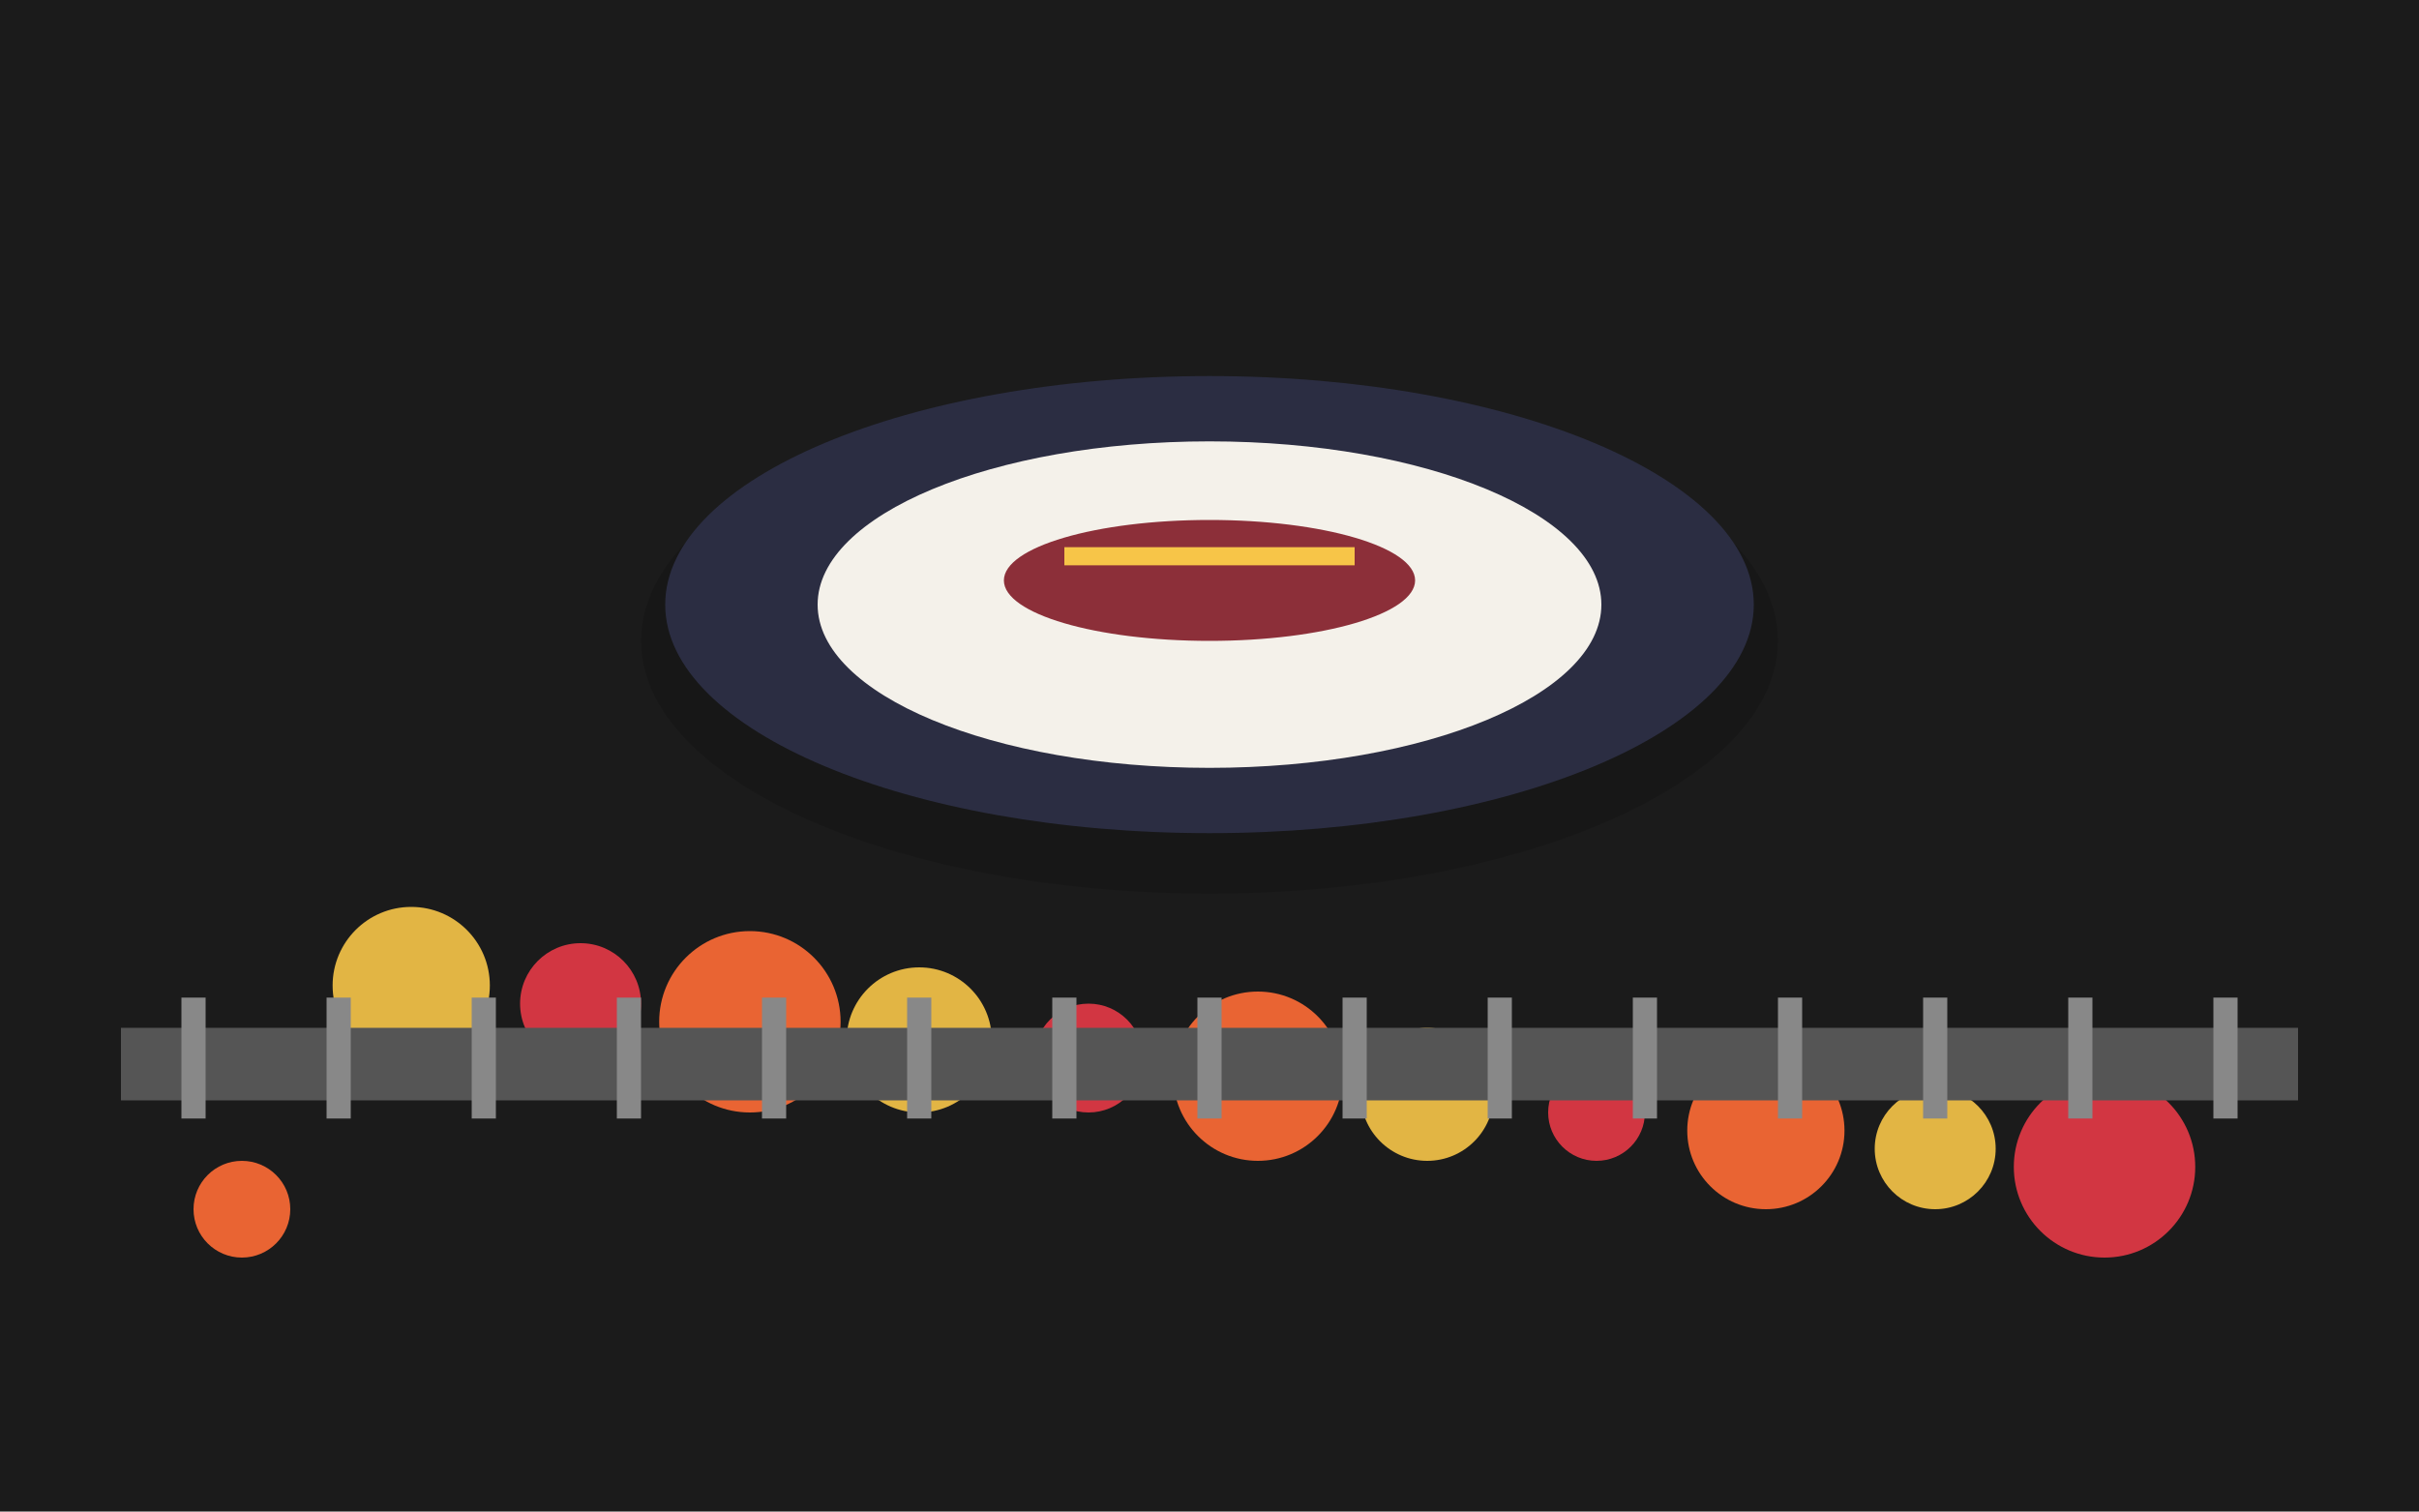
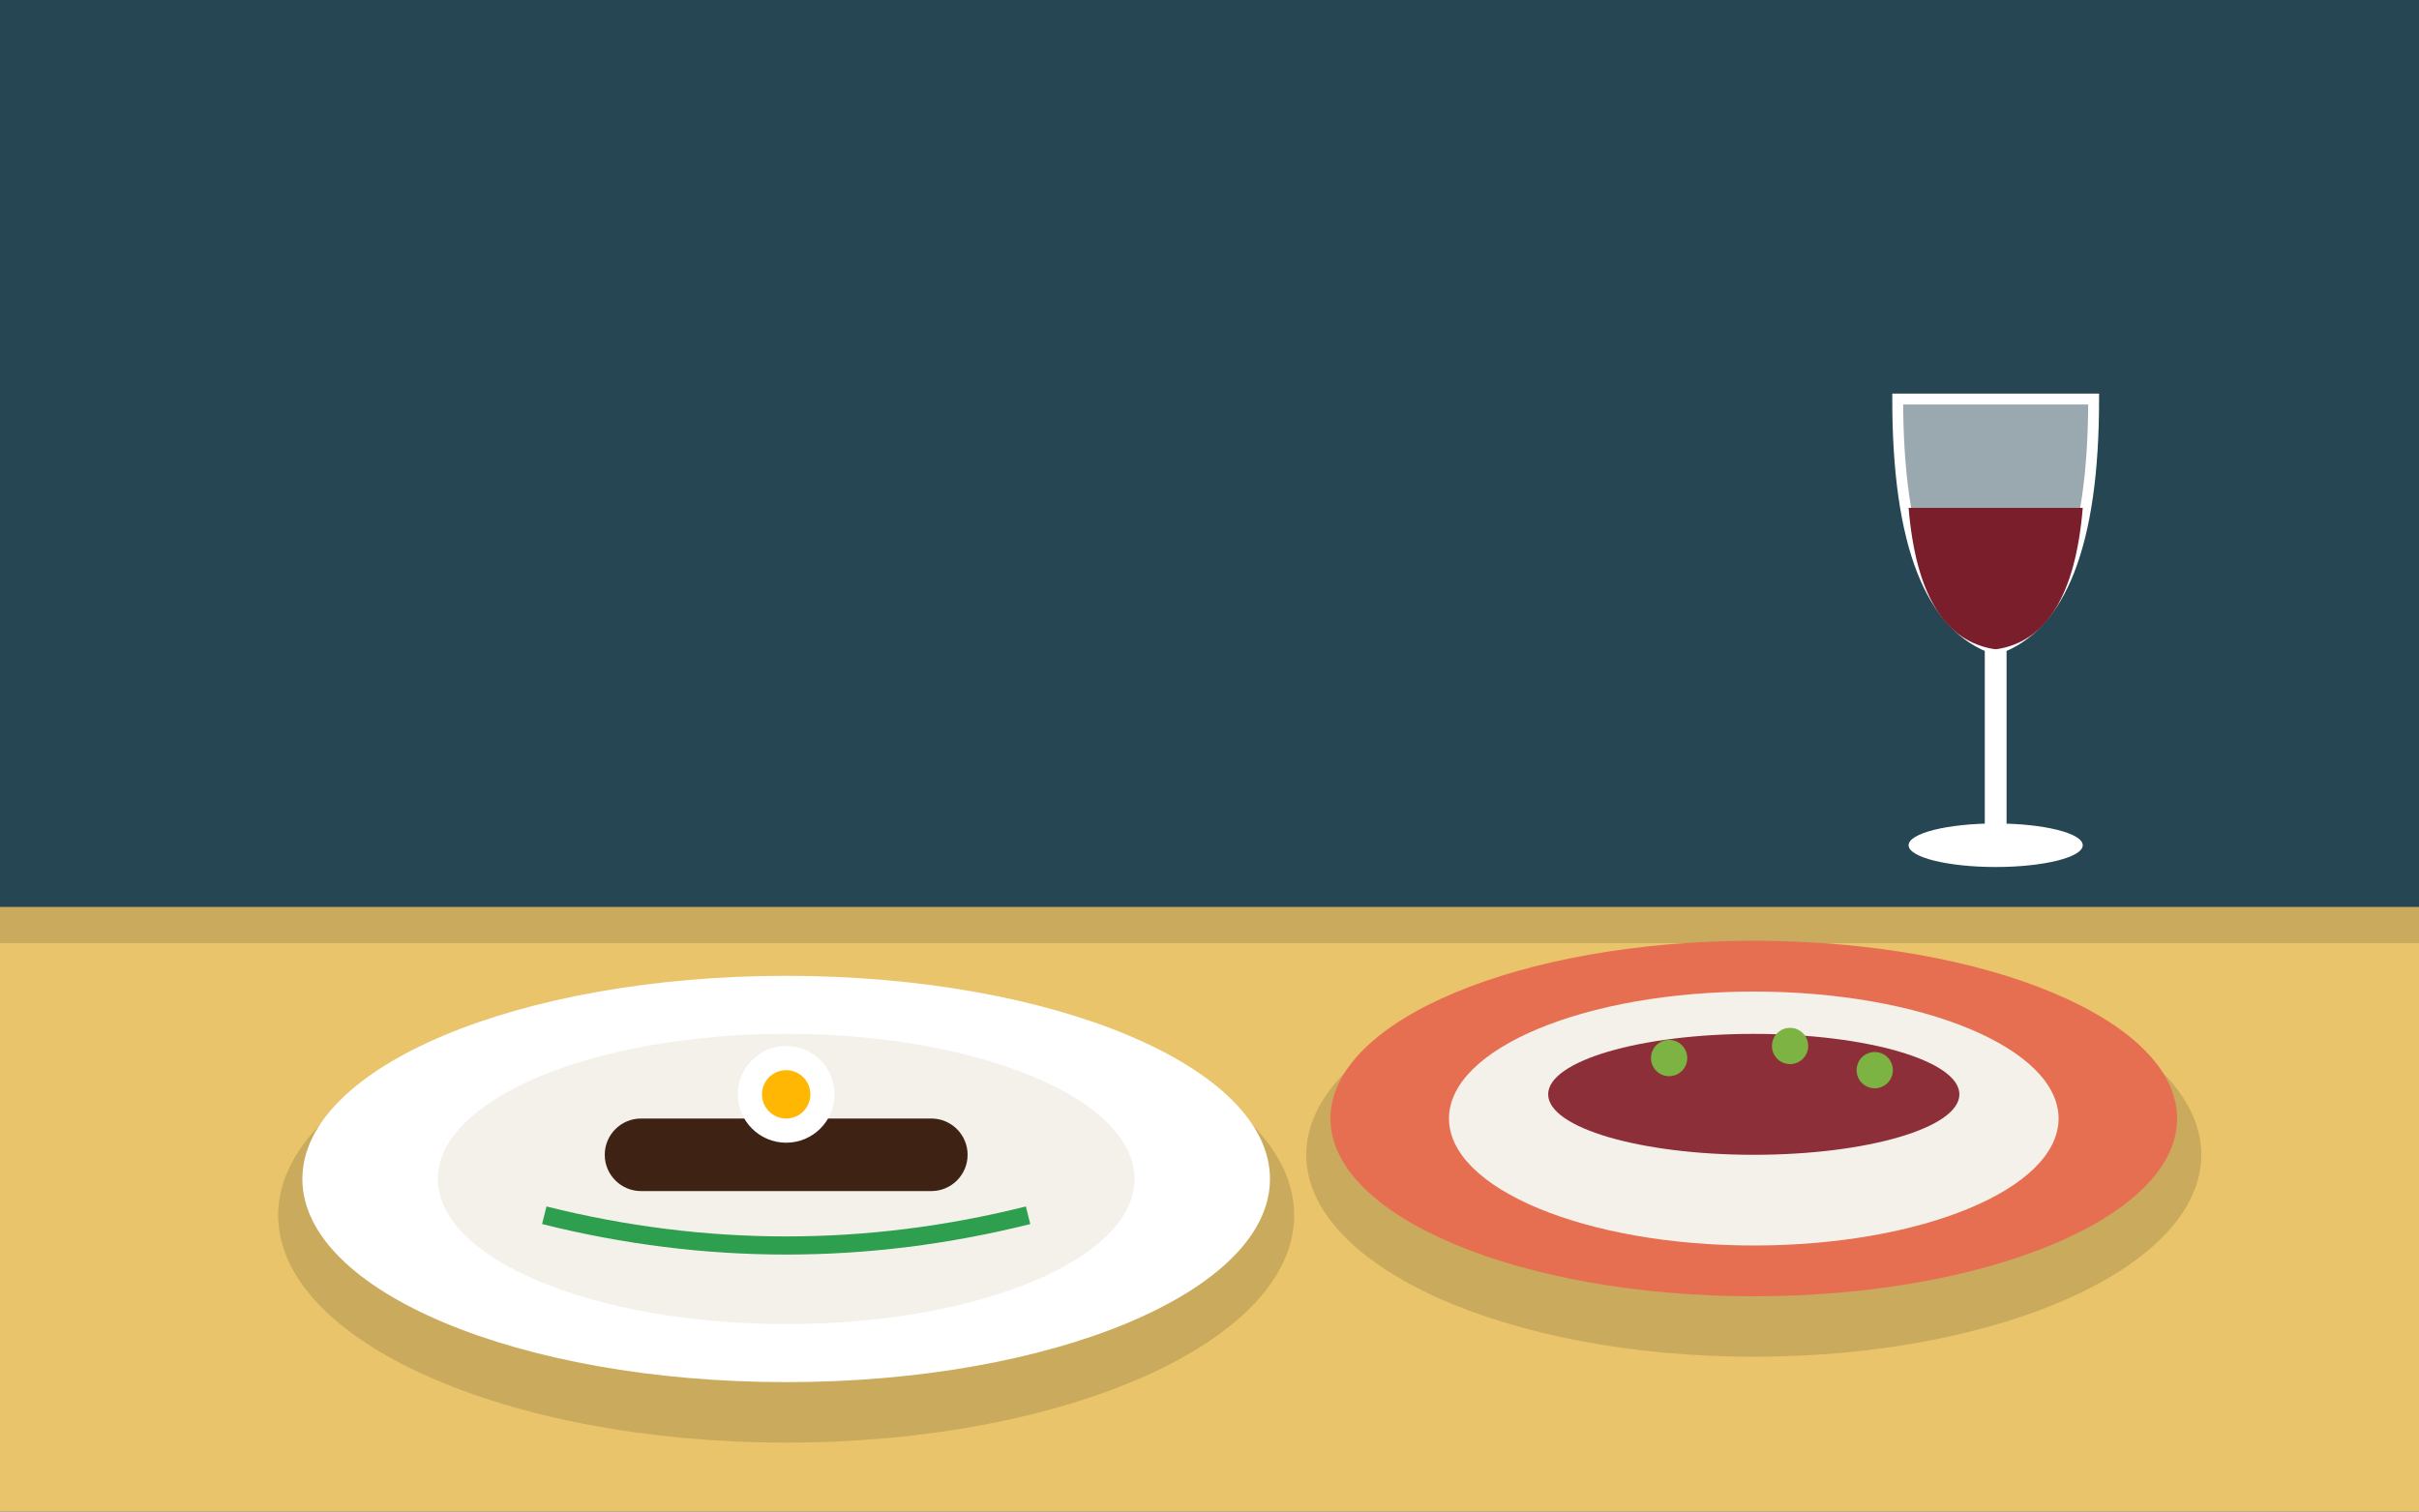
<svg xmlns="http://www.w3.org/2000/svg" viewBox="0 0 400 250" preserveAspectRatio="xMidYMid slice">
  <rect width="400" height="250" fill="#FFF" />
-   <rect width="400" height="250" fill="#1B1B1B" />
-   <circle cx="40" cy="200" r="8" fill="#FF6B35" opacity=".9" />
-   <circle cx="68" cy="163" r="13" fill="#F7C548" opacity=".9" />
-   <circle cx="96" cy="166" r="10" fill="#E63946" opacity=".9" />
-   <circle cx="124" cy="169" r="15" fill="#FF6B35" opacity=".9" />
-   <circle cx="152" cy="172" r="12" fill="#F7C548" opacity=".9" />
-   <circle cx="180" cy="175" r="9" fill="#E63946" opacity=".9" />
-   <circle cx="208" cy="178" r="14" fill="#FF6B35" opacity=".9" />
-   <circle cx="236" cy="181" r="11" fill="#F7C548" opacity=".9" />
-   <circle cx="264" cy="184" r="8" fill="#E63946" opacity=".9" />
-   <circle cx="292" cy="187" r="13" fill="#FF6B35" opacity=".9" />
-   <circle cx="320" cy="190" r="10" fill="#F7C548" opacity=".9" />
-   <circle cx="348" cy="193" r="15" fill="#E63946" opacity=".9" />
-   <rect x="20" y="170" width="360" height="12" fill="#555" />
-   <rect x="30" y="165" width="4" height="20" fill="#888" />
-   <rect x="54" y="165" width="4" height="20" fill="#888" />
-   <rect x="78" y="165" width="4" height="20" fill="#888" />
-   <rect x="102" y="165" width="4" height="20" fill="#888" />
-   <rect x="126" y="165" width="4" height="20" fill="#888" />
-   <rect x="150" y="165" width="4" height="20" fill="#888" />
-   <rect x="174" y="165" width="4" height="20" fill="#888" />
-   <rect x="198" y="165" width="4" height="20" fill="#888" />
-   <rect x="222" y="165" width="4" height="20" fill="#888" />
-   <rect x="246" y="165" width="4" height="20" fill="#888" />
-   <rect x="270" y="165" width="4" height="20" fill="#888" />
-   <rect x="294" y="165" width="4" height="20" fill="#888" />
-   <rect x="318" y="165" width="4" height="20" fill="#888" />
-   <rect x="342" y="165" width="4" height="20" fill="#888" />
-   <rect x="366" y="165" width="4" height="20" fill="#888" />
-   <g transform="translate(200,100)">
-     <ellipse cx="0" cy="6" rx="94" ry="41.8" fill="#00000022" />
-     <ellipse cx="0" cy="0" rx="90" ry="37.8" fill="#2B2D42" />
-     <ellipse cx="0" cy="0" rx="64.8" ry="27.0" fill="#F4F1EA" />
+   <rect width="400" height="250" fill="#264653" />
+   <rect x="0" y="150" width="400" height="100" fill="#E9C46A" />
+   <rect x="0" y="150" width="400" height="6" fill="#00000022" />
+   <g transform="translate(130,195)">
+     <ellipse cx="0" cy="6" rx="84" ry="37.6" fill="#00000022" />
+     <ellipse cx="0" cy="0" rx="80" ry="33.6" fill="#FFFFFF" />
+     <ellipse cx="0" cy="0" rx="57.6" ry="24.0" fill="#F4F1EA" />
+     <rect x="-30" y="-10" width="60" height="12" rx="6" fill="#3E2214" />
+     <circle cx="0" cy="-14" r="8" fill="#fff" />
+     <circle cx="0" cy="-14" r="4" fill="#FFB703" />
+     <path d="M-40 6 q40 10 80 0" stroke="#2E9E4F" stroke-width="3" fill="none" />
+   </g>
+   <g transform="translate(290,185)">
+     <ellipse cx="0" cy="6" rx="74" ry="33.4" fill="#00000022" />
+     <ellipse cx="0" cy="0" rx="70" ry="29.4" fill="#E76F51" />
+     <ellipse cx="0" cy="0" rx="50.4" ry="21.0" fill="#F4F1EA" />
    <ellipse cx="0" cy="-4" rx="34" ry="10" fill="#8C2F39" />
-     <path d="M-24 -8 h48" stroke="#F7C548" stroke-width="3" />
+     <g fill="#7CB342">
+       <circle cx="-14" cy="-10" r="3" />
+       <circle cx="6" cy="-12" r="3" />
+       <circle cx="20" cy="-8" r="3" />
+     </g>
+   </g>
+   <g transform="translate(330,120) scale(0.9)">
+     <path d="M-18 -60 h36 q0 40 -18 46 q-18 -6 -18 -46z" fill="#ffffff88" stroke="#fff" stroke-width="2" />
+     <path d="M-16 -40 h32 q-2 24 -16 26 q-14 -2 -16 -26z" fill="#7B1E2B" />
+     <rect x="-2" y="-14" width="4" height="34" fill="#fff" />
+     <ellipse cx="0" cy="22" rx="16" ry="4" fill="#fff" />
  </g>
</svg>
